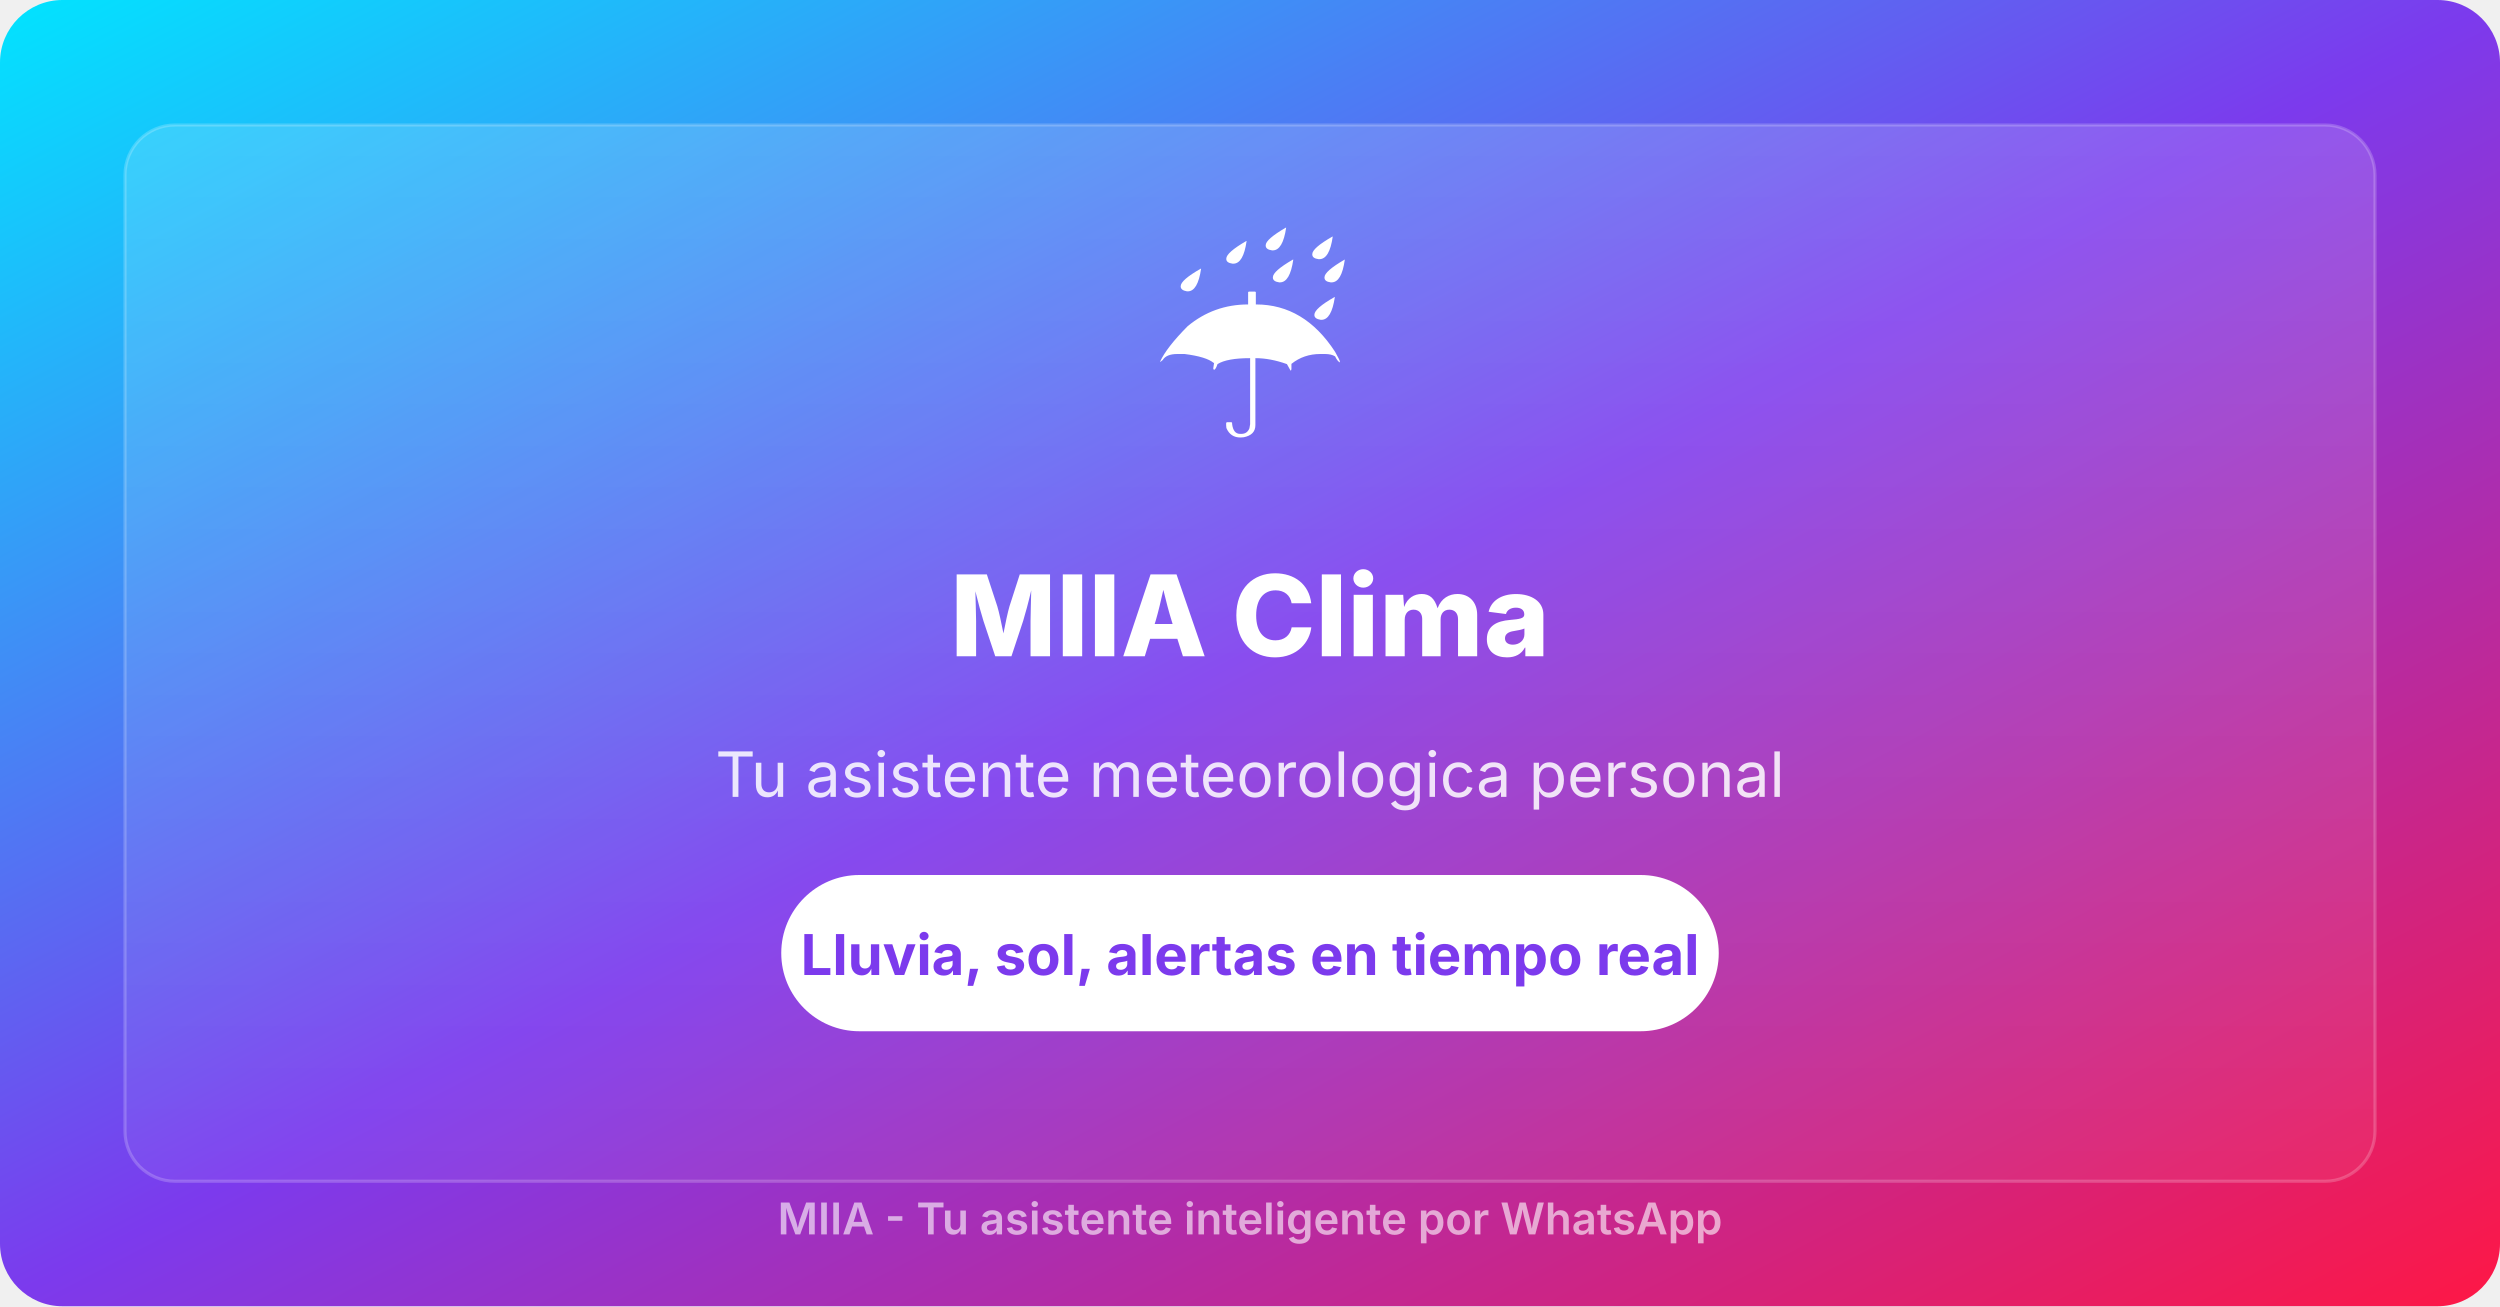
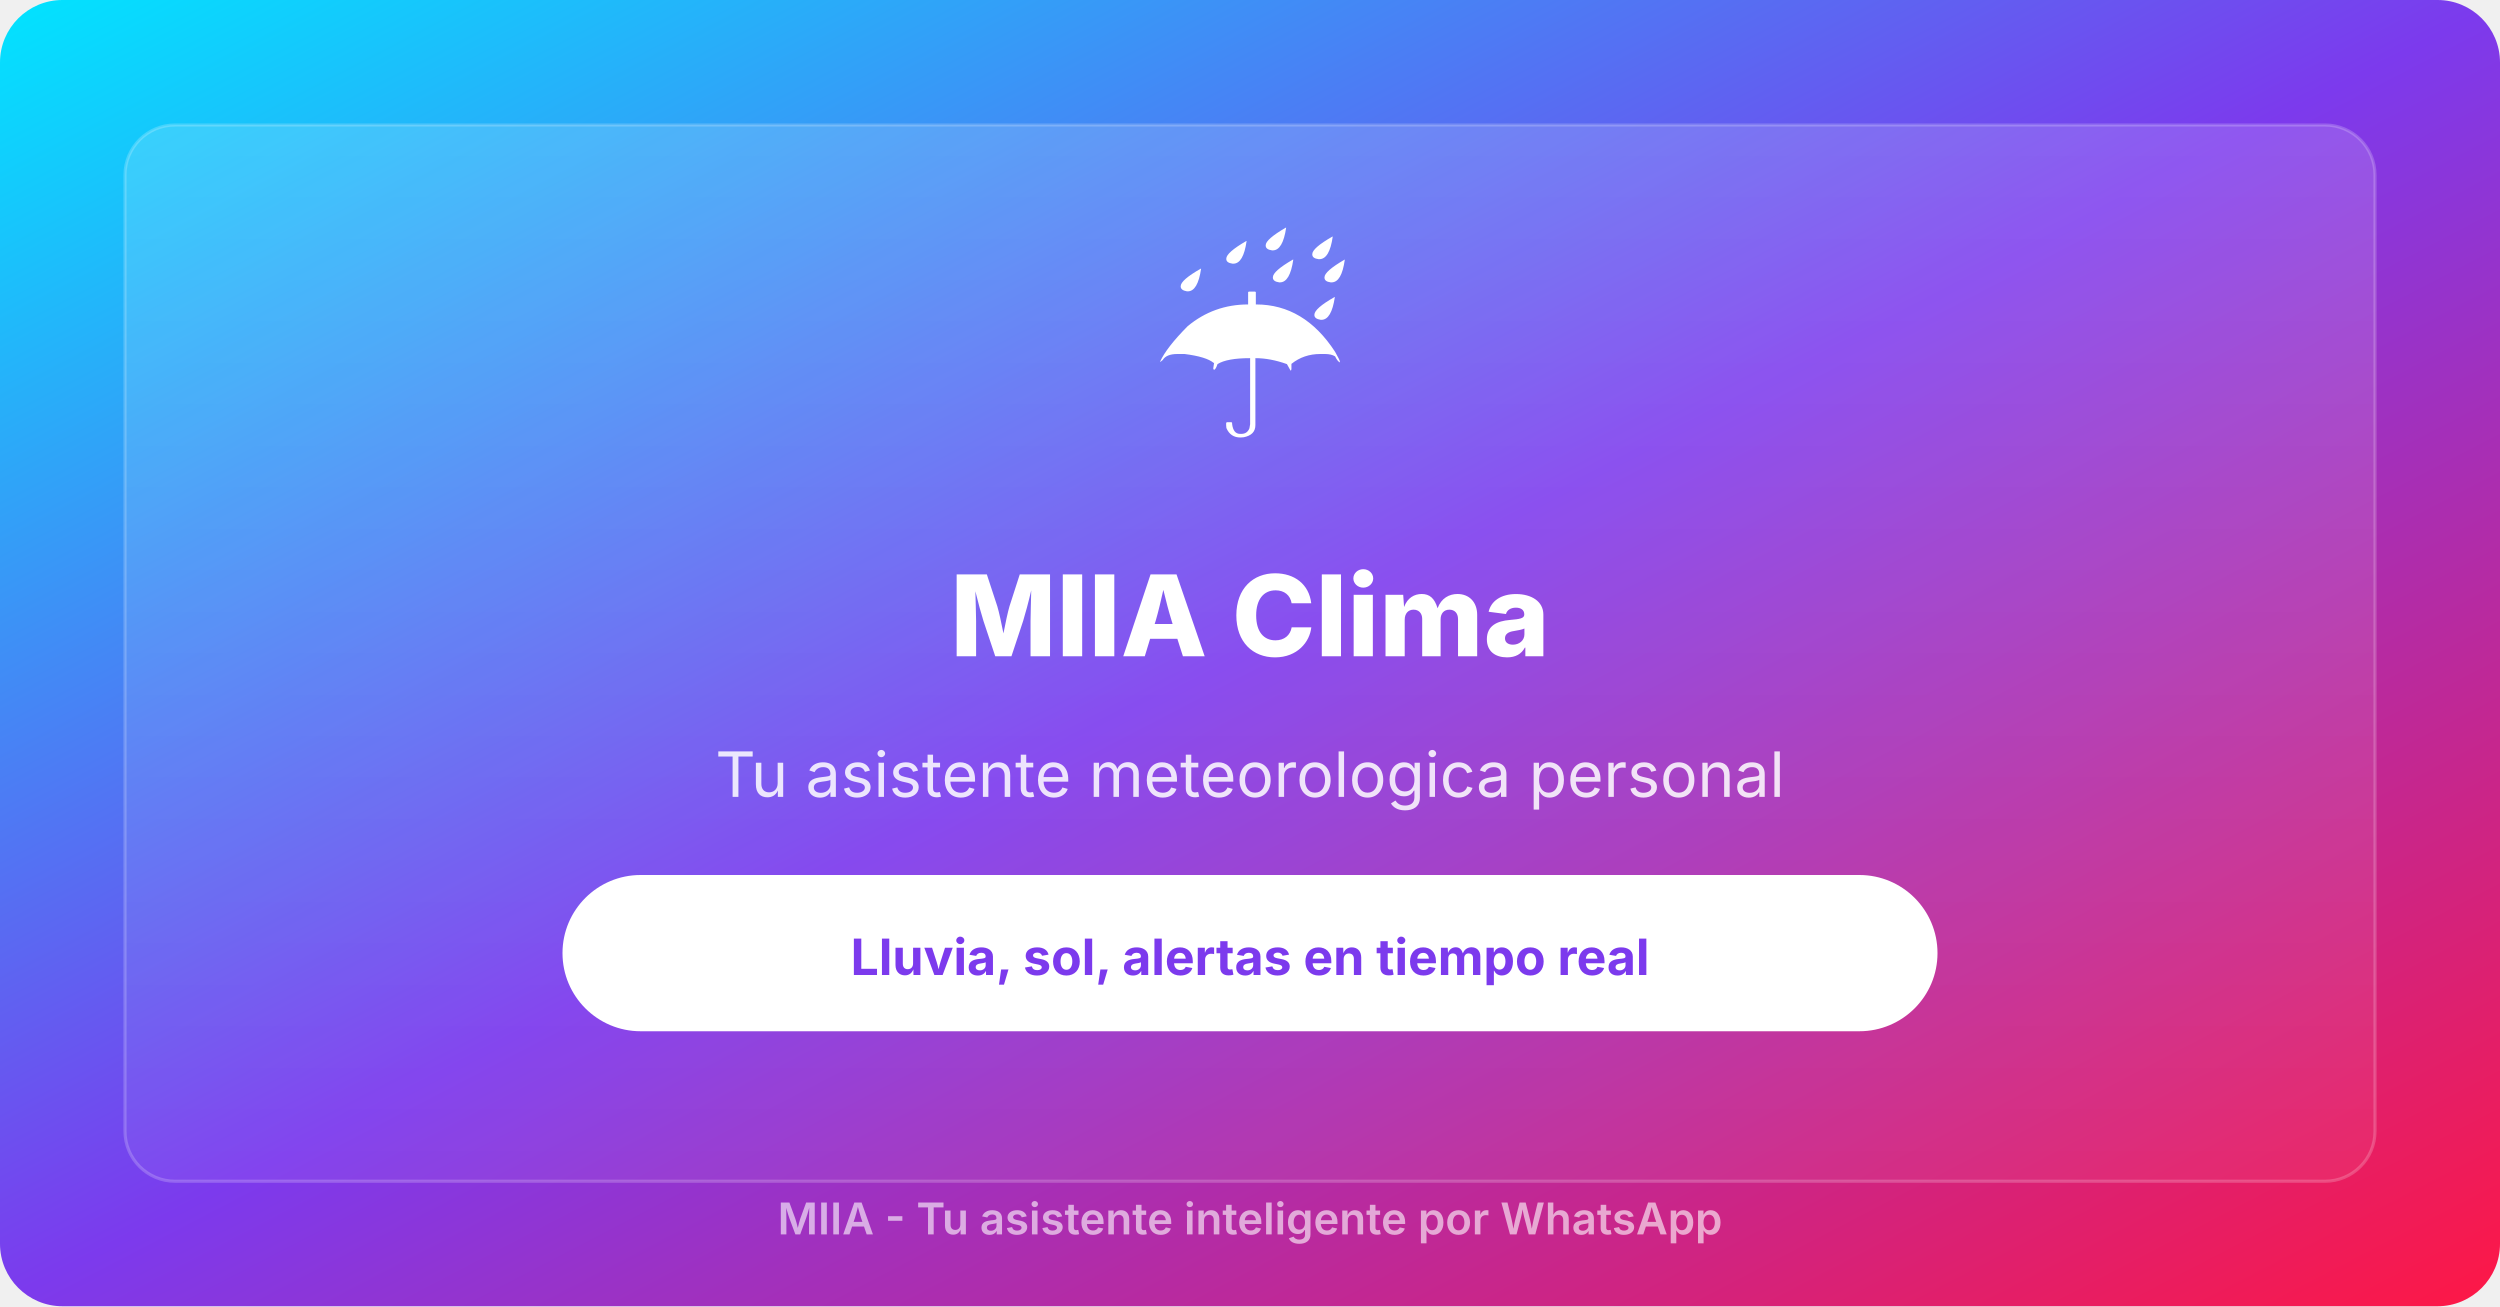
<svg xmlns="http://www.w3.org/2000/svg" width="800" height="418" viewBox="0 0 800 418">
  <defs>
    <linearGradient id="bg" x1="0%" y1="0%" x2="100%" y2="100%">
      <stop offset="0%" style="stop-color:#00E5FF;stop-opacity:1" />
      <stop offset="50%" style="stop-color:#7C3AED;stop-opacity:1" />
      <stop offset="100%" style="stop-color:#FF1744;stop-opacity:1" />
    </linearGradient>
    <linearGradient id="card" x1="0%" y1="0%" x2="0%" y2="100%">
      <stop offset="0%" style="stop-color:rgba(255,255,255,0.15)" />
      <stop offset="100%" style="stop-color:rgba(255,255,255,0.05)" />
    </linearGradient>
  </defs>
  <rect width="800" height="418" fill="url(#bg)" rx="20" />
  <rect x="40" y="40" width="720" height="338" fill="url(#card)" rx="16" stroke="rgba(255,255,255,0.2)" stroke-width="1" />
  <text x="400" y="140" text-anchor="middle" font-size="72" fill="white">☔</text>
-   <text x="400" y="210" text-anchor="middle" font-family="Inter, Arial, sans-serif" font-weight="800" font-size="36" fill="white">MIIA Clima</text>
-   <text x="400" y="255" text-anchor="middle" font-family="Inter, Arial, sans-serif" font-weight="400" font-size="20" fill="rgba(255,255,255,0.85)">Tu asistente meteorologica personal</text>
-   <rect x="250" y="280" width="300" height="50" rx="25" fill="white" />
-   <text x="400" y="312" text-anchor="middle" font-family="Inter, Arial, sans-serif" font-weight="700" font-size="18" fill="#7C3AED">Lluvia, sol, alertas en tiempo real</text>
-   <text x="400" y="395" text-anchor="middle" font-family="Inter, Arial, sans-serif" font-weight="600" font-size="14" fill="rgba(255,255,255,0.6)">MIIA - Tu asistente inteligente por WhatsApp</text>
+   <text x="400" y="210" text-anchor="middle" font-family="'Inter', sans-serif" font-weight="800" font-size="36" fill="white">MIIA Clima</text>
+   <text x="400" y="255" text-anchor="middle" font-family="'Inter', sans-serif" font-weight="400" font-size="20" fill="rgba(255,255,255,0.85)">Tu asistente meteorologica personal</text>
+   <rect x="180" y="280" width="440" height="50" rx="25" fill="white" />
+   <text x="400" y="312" text-anchor="middle" font-family="'Inter', sans-serif" font-weight="700" font-size="16" fill="#7C3AED">Lluvia, sol, alertas en tiempo real</text>
+   <text x="400" y="395" text-anchor="middle" font-family="'Inter', sans-serif" font-weight="600" font-size="14" fill="rgba(255,255,255,0.6)">MIIA - Tu asistente inteligente por WhatsApp</text>
</svg>
